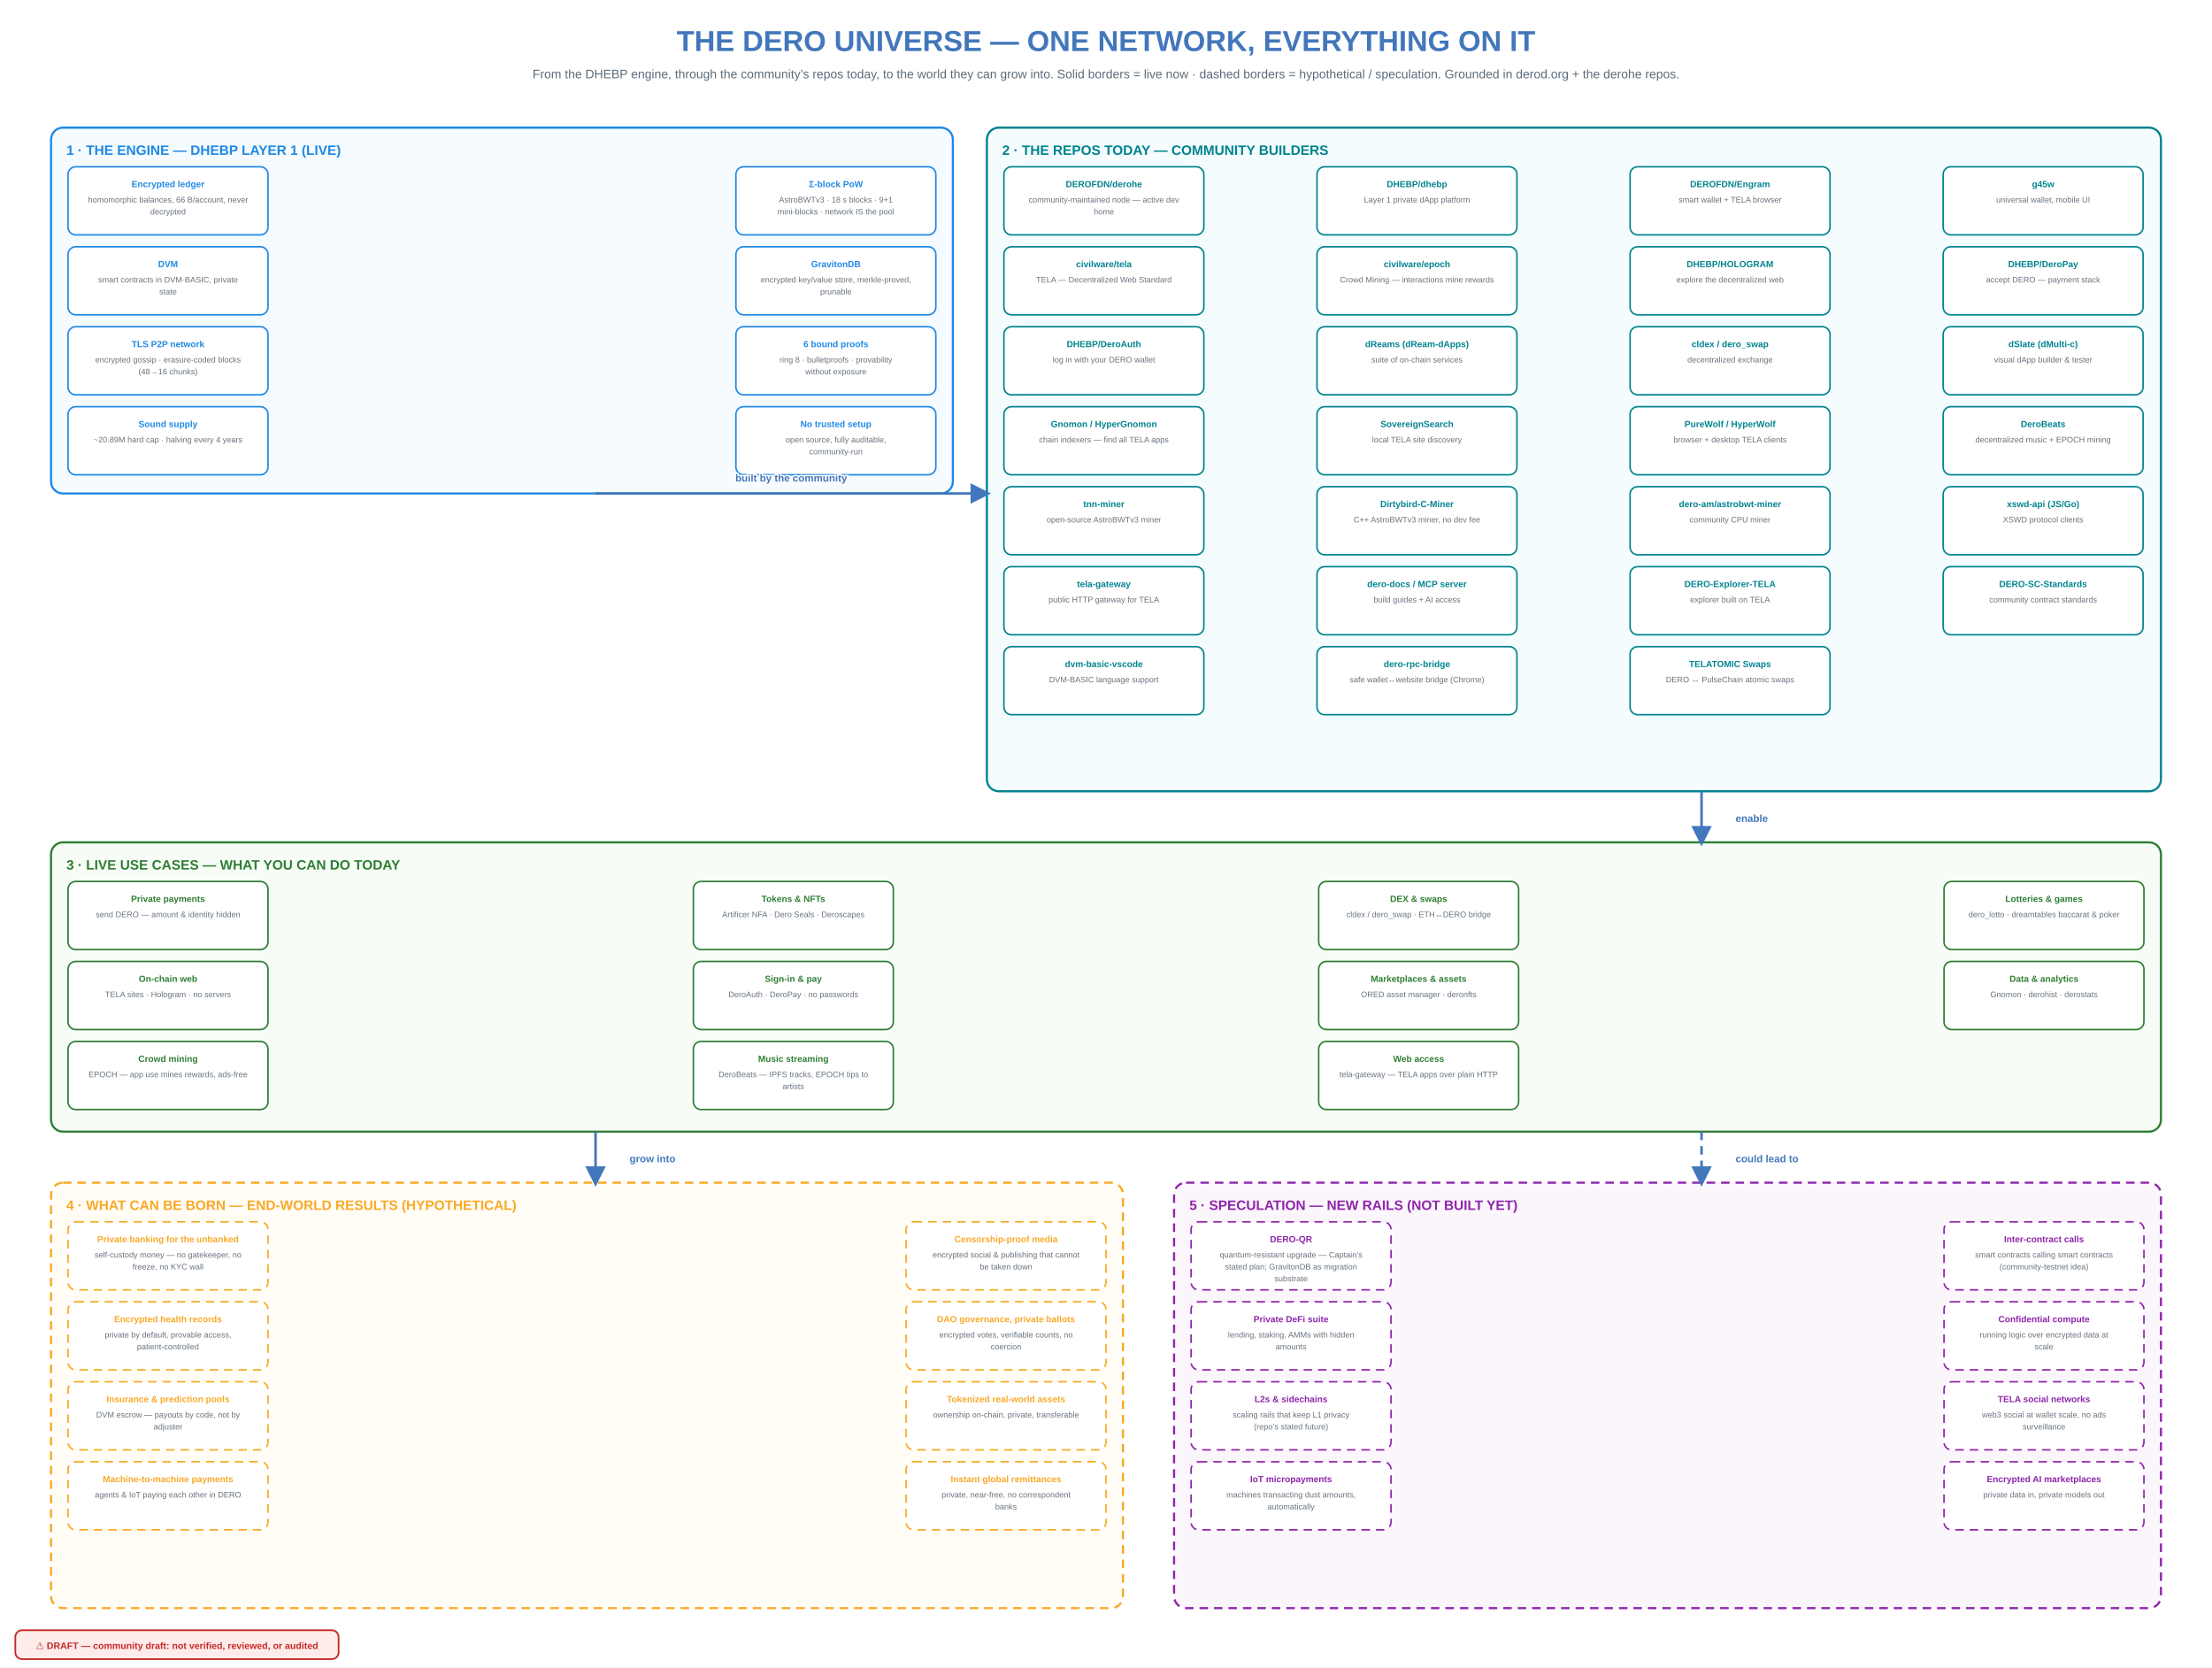
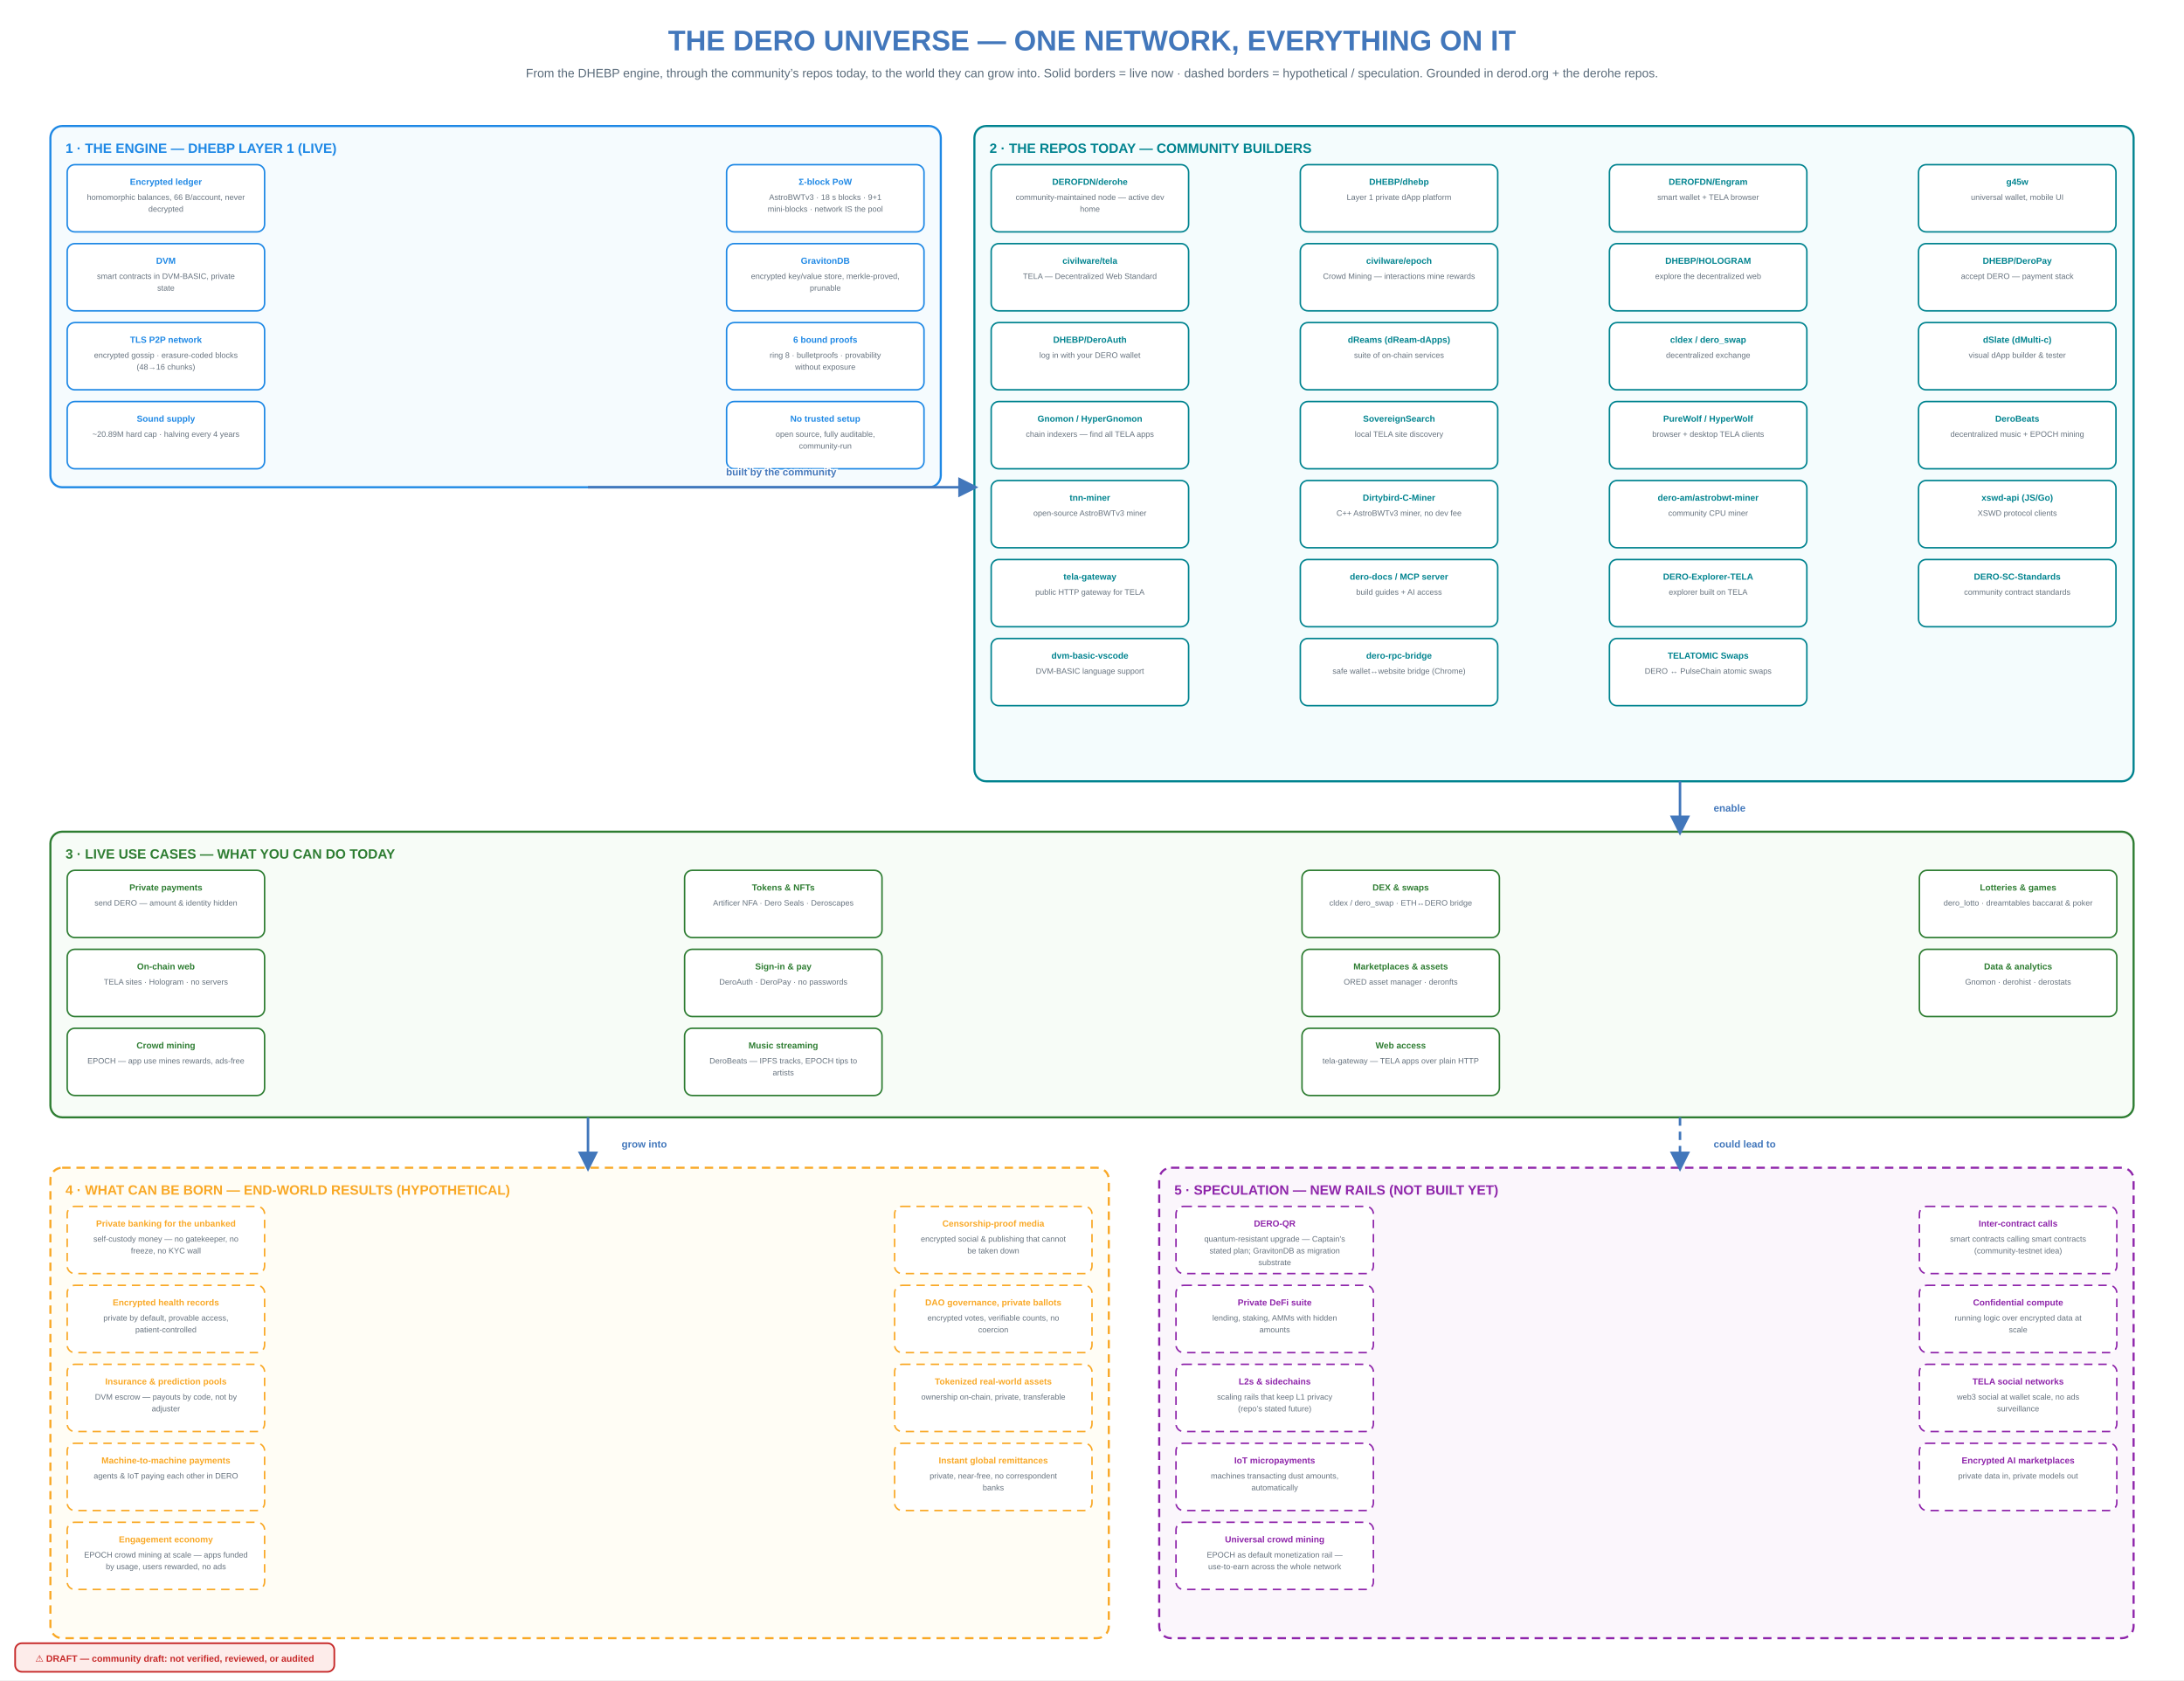
- <svg xmlns="http://www.w3.org/2000/svg" width="2600" height="1960" viewBox="0 0 2600 1960" font-family="Segoe UI, Arial, sans-serif">
+ <svg xmlns="http://www.w3.org/2000/svg" width="2600" height="2000" viewBox="0 0 2600 2000" font-family="Segoe UI, Arial, sans-serif">
  <defs>
    <marker id="uar" viewBox="0 0 10 10" refX="8" refY="5" markerWidth="8" markerHeight="8" orient="auto-start-reverse">
      <path d="M0,0 L10,5 L0,10 z" fill="#4277BB" />
    </marker>
  </defs>
-   <rect x="0" y="0" width="2600" height="1960" fill="#FFFFFF" />
+   <rect x="0" y="0" width="2600" height="2000" fill="#FFFFFF" />
  <text x="1300.0" y="60" text-anchor="middle" font-size="34" font-weight="700" fill="#4277BB">THE DERO UNIVERSE — ONE NETWORK, EVERYTHING ON IT</text>
  <text x="1300.0" y="92" text-anchor="middle" font-size="14.5" fill="#5A6B7A">From the DHEBP engine, through the community’s repos today, to the world they can grow into.  Solid borders = live now · dashed borders = hypothetical / speculation.  Grounded in derod.org + the derohe repos.</text>
  <rect x="60" y="150" width="1060" height="430" rx="14" fill="#E3F2FD" fill-opacity="0.35" stroke="#1E88E5" stroke-width="2.5" />
  <text x="78" y="182" font-size="16" font-weight="700" fill="#1E88E5">1 · THE ENGINE — DHEBP LAYER 1 (LIVE)</text>
  <rect x="80" y="196" width="235" height="80" rx="9" fill="#FFFFFF" stroke="#1E88E5" stroke-width="1.8" />
  <text x="197.5" y="220" text-anchor="middle" font-size="10.5" font-weight="700" fill="#1E88E5">Encrypted ledger</text>
  <text x="197.5" y="238" text-anchor="middle" font-size="9.5" fill="#66727E">homomorphic balances, 66 B/account, never</text>
  <text x="197.5" y="252" text-anchor="middle" font-size="9.5" fill="#66727E">decrypted</text>
  <rect x="865" y="196" width="235" height="80" rx="9" fill="#FFFFFF" stroke="#1E88E5" stroke-width="1.8" />
  <text x="982.5" y="220" text-anchor="middle" font-size="10.5" font-weight="700" fill="#1E88E5">Σ-block PoW</text>
  <text x="982.5" y="238" text-anchor="middle" font-size="9.5" fill="#66727E">AstroBWTv3 · 18 s blocks · 9+1</text>
  <text x="982.5" y="252" text-anchor="middle" font-size="9.5" fill="#66727E">mini-blocks · network IS the pool</text>
  <rect x="80" y="290" width="235" height="80" rx="9" fill="#FFFFFF" stroke="#1E88E5" stroke-width="1.8" />
  <text x="197.5" y="314" text-anchor="middle" font-size="10.5" font-weight="700" fill="#1E88E5">DVM</text>
  <text x="197.5" y="332" text-anchor="middle" font-size="9.5" fill="#66727E">smart contracts in DVM-BASIC, private</text>
  <text x="197.5" y="346" text-anchor="middle" font-size="9.5" fill="#66727E">state</text>
  <rect x="865" y="290" width="235" height="80" rx="9" fill="#FFFFFF" stroke="#1E88E5" stroke-width="1.8" />
  <text x="982.5" y="314" text-anchor="middle" font-size="10.5" font-weight="700" fill="#1E88E5">GravitonDB</text>
  <text x="982.5" y="332" text-anchor="middle" font-size="9.5" fill="#66727E">encrypted key/value store, merkle-proved,</text>
  <text x="982.5" y="346" text-anchor="middle" font-size="9.5" fill="#66727E">prunable</text>
  <rect x="80" y="384" width="235" height="80" rx="9" fill="#FFFFFF" stroke="#1E88E5" stroke-width="1.8" />
  <text x="197.5" y="408" text-anchor="middle" font-size="10.5" font-weight="700" fill="#1E88E5">TLS P2P network</text>
  <text x="197.5" y="426" text-anchor="middle" font-size="9.5" fill="#66727E">encrypted gossip · erasure-coded blocks</text>
  <text x="197.5" y="440" text-anchor="middle" font-size="9.5" fill="#66727E">(48→16 chunks)</text>
  <rect x="865" y="384" width="235" height="80" rx="9" fill="#FFFFFF" stroke="#1E88E5" stroke-width="1.8" />
  <text x="982.5" y="408" text-anchor="middle" font-size="10.5" font-weight="700" fill="#1E88E5">6 bound proofs</text>
  <text x="982.5" y="426" text-anchor="middle" font-size="9.5" fill="#66727E">ring 8 · bulletproofs · provability</text>
  <text x="982.5" y="440" text-anchor="middle" font-size="9.5" fill="#66727E">without exposure</text>
  <rect x="80" y="478" width="235" height="80" rx="9" fill="#FFFFFF" stroke="#1E88E5" stroke-width="1.8" />
  <text x="197.5" y="502" text-anchor="middle" font-size="10.5" font-weight="700" fill="#1E88E5">Sound supply</text>
  <text x="197.5" y="520" text-anchor="middle" font-size="9.5" fill="#66727E">~20.89M hard cap · halving every 4 years</text>
  <rect x="865" y="478" width="235" height="80" rx="9" fill="#FFFFFF" stroke="#1E88E5" stroke-width="1.8" />
  <text x="982.5" y="502" text-anchor="middle" font-size="10.5" font-weight="700" fill="#1E88E5">No trusted setup</text>
  <text x="982.5" y="520" text-anchor="middle" font-size="9.5" fill="#66727E">open source, fully auditable,</text>
  <text x="982.5" y="534" text-anchor="middle" font-size="9.5" fill="#66727E">community-run</text>
  <rect x="1160" y="150" width="1380" height="780" rx="14" fill="#E0F7FA" fill-opacity="0.35" stroke="#00838F" stroke-width="2.5" />
  <text x="1178" y="182" font-size="16" font-weight="700" fill="#00838F">2 · THE REPOS TODAY — COMMUNITY BUILDERS</text>
  <rect x="1180" y="196" width="235" height="80" rx="9" fill="#FFFFFF" stroke="#00838F" stroke-width="1.8" />
  <text x="1297.5" y="220" text-anchor="middle" font-size="10.5" font-weight="700" fill="#00838F">DEROFDN/derohe</text>
  <text x="1297.5" y="238" text-anchor="middle" font-size="9.5" fill="#66727E">community-maintained node — active dev</text>
  <text x="1297.5" y="252" text-anchor="middle" font-size="9.5" fill="#66727E">home</text>
  <rect x="1548" y="196" width="235" height="80" rx="9" fill="#FFFFFF" stroke="#00838F" stroke-width="1.8" />
  <text x="1665.5" y="220" text-anchor="middle" font-size="10.5" font-weight="700" fill="#00838F">DHEBP/dhebp</text>
  <text x="1665.5" y="238" text-anchor="middle" font-size="9.5" fill="#66727E">Layer 1 private dApp platform</text>
  <rect x="1916" y="196" width="235" height="80" rx="9" fill="#FFFFFF" stroke="#00838F" stroke-width="1.8" />
  <text x="2033.5" y="220" text-anchor="middle" font-size="10.5" font-weight="700" fill="#00838F">DEROFDN/Engram</text>
  <text x="2033.5" y="238" text-anchor="middle" font-size="9.5" fill="#66727E">smart wallet + TELA browser</text>
  <rect x="2284" y="196" width="235" height="80" rx="9" fill="#FFFFFF" stroke="#00838F" stroke-width="1.8" />
  <text x="2401.5" y="220" text-anchor="middle" font-size="10.5" font-weight="700" fill="#00838F">g45w</text>
  <text x="2401.5" y="238" text-anchor="middle" font-size="9.5" fill="#66727E">universal wallet, mobile UI</text>
  <rect x="1180" y="290" width="235" height="80" rx="9" fill="#FFFFFF" stroke="#00838F" stroke-width="1.8" />
  <text x="1297.5" y="314" text-anchor="middle" font-size="10.5" font-weight="700" fill="#00838F">civilware/tela</text>
  <text x="1297.5" y="332" text-anchor="middle" font-size="9.5" fill="#66727E">TELA — Decentralized Web Standard</text>
  <rect x="1548" y="290" width="235" height="80" rx="9" fill="#FFFFFF" stroke="#00838F" stroke-width="1.8" />
  <text x="1665.5" y="314" text-anchor="middle" font-size="10.5" font-weight="700" fill="#00838F">civilware/epoch</text>
  <text x="1665.5" y="332" text-anchor="middle" font-size="9.5" fill="#66727E">Crowd Mining — interactions mine rewards</text>
  <rect x="1916" y="290" width="235" height="80" rx="9" fill="#FFFFFF" stroke="#00838F" stroke-width="1.8" />
  <text x="2033.5" y="314" text-anchor="middle" font-size="10.5" font-weight="700" fill="#00838F">DHEBP/HOLOGRAM</text>
  <text x="2033.5" y="332" text-anchor="middle" font-size="9.5" fill="#66727E">explore the decentralized web</text>
  <rect x="2284" y="290" width="235" height="80" rx="9" fill="#FFFFFF" stroke="#00838F" stroke-width="1.8" />
  <text x="2401.5" y="314" text-anchor="middle" font-size="10.5" font-weight="700" fill="#00838F">DHEBP/DeroPay</text>
  <text x="2401.5" y="332" text-anchor="middle" font-size="9.5" fill="#66727E">accept DERO — payment stack</text>
  <rect x="1180" y="384" width="235" height="80" rx="9" fill="#FFFFFF" stroke="#00838F" stroke-width="1.8" />
  <text x="1297.5" y="408" text-anchor="middle" font-size="10.5" font-weight="700" fill="#00838F">DHEBP/DeroAuth</text>
  <text x="1297.5" y="426" text-anchor="middle" font-size="9.5" fill="#66727E">log in with your DERO wallet</text>
  <rect x="1548" y="384" width="235" height="80" rx="9" fill="#FFFFFF" stroke="#00838F" stroke-width="1.8" />
  <text x="1665.5" y="408" text-anchor="middle" font-size="10.5" font-weight="700" fill="#00838F">dReams (dReam-dApps)</text>
  <text x="1665.5" y="426" text-anchor="middle" font-size="9.5" fill="#66727E">suite of on-chain services</text>
  <rect x="1916" y="384" width="235" height="80" rx="9" fill="#FFFFFF" stroke="#00838F" stroke-width="1.8" />
  <text x="2033.5" y="408" text-anchor="middle" font-size="10.5" font-weight="700" fill="#00838F">cldex / dero_swap</text>
  <text x="2033.5" y="426" text-anchor="middle" font-size="9.5" fill="#66727E">decentralized exchange</text>
  <rect x="2284" y="384" width="235" height="80" rx="9" fill="#FFFFFF" stroke="#00838F" stroke-width="1.8" />
  <text x="2401.5" y="408" text-anchor="middle" font-size="10.5" font-weight="700" fill="#00838F">dSlate (dMulti-c)</text>
  <text x="2401.5" y="426" text-anchor="middle" font-size="9.5" fill="#66727E">visual dApp builder &amp; tester</text>
  <rect x="1180" y="478" width="235" height="80" rx="9" fill="#FFFFFF" stroke="#00838F" stroke-width="1.8" />
  <text x="1297.5" y="502" text-anchor="middle" font-size="10.5" font-weight="700" fill="#00838F">Gnomon / HyperGnomon</text>
  <text x="1297.5" y="520" text-anchor="middle" font-size="9.5" fill="#66727E">chain indexers — find all TELA apps</text>
  <rect x="1548" y="478" width="235" height="80" rx="9" fill="#FFFFFF" stroke="#00838F" stroke-width="1.8" />
  <text x="1665.5" y="502" text-anchor="middle" font-size="10.5" font-weight="700" fill="#00838F">SovereignSearch</text>
  <text x="1665.5" y="520" text-anchor="middle" font-size="9.5" fill="#66727E">local TELA site discovery</text>
  <rect x="1916" y="478" width="235" height="80" rx="9" fill="#FFFFFF" stroke="#00838F" stroke-width="1.8" />
  <text x="2033.5" y="502" text-anchor="middle" font-size="10.5" font-weight="700" fill="#00838F">PureWolf / HyperWolf</text>
  <text x="2033.5" y="520" text-anchor="middle" font-size="9.5" fill="#66727E">browser + desktop TELA clients</text>
  <rect x="2284" y="478" width="235" height="80" rx="9" fill="#FFFFFF" stroke="#00838F" stroke-width="1.8" />
  <text x="2401.5" y="502" text-anchor="middle" font-size="10.5" font-weight="700" fill="#00838F">DeroBeats</text>
  <text x="2401.5" y="520" text-anchor="middle" font-size="9.5" fill="#66727E">decentralized music + EPOCH mining</text>
  <rect x="1180" y="572" width="235" height="80" rx="9" fill="#FFFFFF" stroke="#00838F" stroke-width="1.8" />
  <text x="1297.5" y="596" text-anchor="middle" font-size="10.5" font-weight="700" fill="#00838F">tnn-miner</text>
  <text x="1297.5" y="614" text-anchor="middle" font-size="9.5" fill="#66727E">open-source AstroBWTv3 miner</text>
  <rect x="1548" y="572" width="235" height="80" rx="9" fill="#FFFFFF" stroke="#00838F" stroke-width="1.8" />
  <text x="1665.5" y="596" text-anchor="middle" font-size="10.5" font-weight="700" fill="#00838F">Dirtybird-C-Miner</text>
  <text x="1665.5" y="614" text-anchor="middle" font-size="9.5" fill="#66727E">C++ AstroBWTv3 miner, no dev fee</text>
  <rect x="1916" y="572" width="235" height="80" rx="9" fill="#FFFFFF" stroke="#00838F" stroke-width="1.8" />
  <text x="2033.5" y="596" text-anchor="middle" font-size="10.5" font-weight="700" fill="#00838F">dero-am/astrobwt-miner</text>
  <text x="2033.5" y="614" text-anchor="middle" font-size="9.5" fill="#66727E">community CPU miner</text>
  <rect x="2284" y="572" width="235" height="80" rx="9" fill="#FFFFFF" stroke="#00838F" stroke-width="1.8" />
  <text x="2401.5" y="596" text-anchor="middle" font-size="10.5" font-weight="700" fill="#00838F">xswd-api (JS/Go)</text>
  <text x="2401.5" y="614" text-anchor="middle" font-size="9.5" fill="#66727E">XSWD protocol clients</text>
  <rect x="1180" y="666" width="235" height="80" rx="9" fill="#FFFFFF" stroke="#00838F" stroke-width="1.8" />
  <text x="1297.5" y="690" text-anchor="middle" font-size="10.5" font-weight="700" fill="#00838F">tela-gateway</text>
  <text x="1297.5" y="708" text-anchor="middle" font-size="9.5" fill="#66727E">public HTTP gateway for TELA</text>
  <rect x="1548" y="666" width="235" height="80" rx="9" fill="#FFFFFF" stroke="#00838F" stroke-width="1.8" />
  <text x="1665.5" y="690" text-anchor="middle" font-size="10.5" font-weight="700" fill="#00838F">dero-docs / MCP server</text>
  <text x="1665.5" y="708" text-anchor="middle" font-size="9.5" fill="#66727E">build guides + AI access</text>
  <rect x="1916" y="666" width="235" height="80" rx="9" fill="#FFFFFF" stroke="#00838F" stroke-width="1.8" />
  <text x="2033.5" y="690" text-anchor="middle" font-size="10.5" font-weight="700" fill="#00838F">DERO-Explorer-TELA</text>
  <text x="2033.5" y="708" text-anchor="middle" font-size="9.5" fill="#66727E">explorer built on TELA</text>
  <rect x="2284" y="666" width="235" height="80" rx="9" fill="#FFFFFF" stroke="#00838F" stroke-width="1.8" />
  <text x="2401.5" y="690" text-anchor="middle" font-size="10.5" font-weight="700" fill="#00838F">DERO-SC-Standards</text>
  <text x="2401.5" y="708" text-anchor="middle" font-size="9.5" fill="#66727E">community contract standards</text>
  <rect x="1180" y="760" width="235" height="80" rx="9" fill="#FFFFFF" stroke="#00838F" stroke-width="1.8" />
  <text x="1297.5" y="784" text-anchor="middle" font-size="10.5" font-weight="700" fill="#00838F">dvm-basic-vscode</text>
  <text x="1297.5" y="802" text-anchor="middle" font-size="9.5" fill="#66727E">DVM-BASIC language support</text>
  <rect x="1548" y="760" width="235" height="80" rx="9" fill="#FFFFFF" stroke="#00838F" stroke-width="1.8" />
  <text x="1665.5" y="784" text-anchor="middle" font-size="10.5" font-weight="700" fill="#00838F">dero-rpc-bridge</text>
  <text x="1665.5" y="802" text-anchor="middle" font-size="9.5" fill="#66727E">safe wallet↔website bridge (Chrome)</text>
  <rect x="1916" y="760" width="235" height="80" rx="9" fill="#FFFFFF" stroke="#00838F" stroke-width="1.8" />
  <text x="2033.5" y="784" text-anchor="middle" font-size="10.5" font-weight="700" fill="#00838F">TELATOMIC Swaps</text>
  <text x="2033.5" y="802" text-anchor="middle" font-size="9.5" fill="#66727E">DERO ↔ PulseChain atomic swaps</text>
  <rect x="60" y="990" width="2480" height="340" rx="14" fill="#E8F5E9" fill-opacity="0.35" stroke="#2E7D32" stroke-width="2.5" />
  <text x="78" y="1022" font-size="16" font-weight="700" fill="#2E7D32">3 · LIVE USE CASES — WHAT YOU CAN DO TODAY</text>
  <rect x="80" y="1036" width="235" height="80" rx="9" fill="#FFFFFF" stroke="#2E7D32" stroke-width="1.8" />
  <text x="197.5" y="1060" text-anchor="middle" font-size="10.5" font-weight="700" fill="#2E7D32">Private payments</text>
  <text x="197.5" y="1078" text-anchor="middle" font-size="9.5" fill="#66727E">send DERO — amount &amp; identity hidden</text>
  <rect x="815" y="1036" width="235" height="80" rx="9" fill="#FFFFFF" stroke="#2E7D32" stroke-width="1.8" />
  <text x="932.5" y="1060" text-anchor="middle" font-size="10.5" font-weight="700" fill="#2E7D32">Tokens &amp; NFTs</text>
  <text x="932.5" y="1078" text-anchor="middle" font-size="9.5" fill="#66727E">Artificer NFA · Dero Seals · Deroscapes</text>
  <rect x="1550" y="1036" width="235" height="80" rx="9" fill="#FFFFFF" stroke="#2E7D32" stroke-width="1.8" />
  <text x="1667.5" y="1060" text-anchor="middle" font-size="10.5" font-weight="700" fill="#2E7D32">DEX &amp; swaps</text>
  <text x="1667.5" y="1078" text-anchor="middle" font-size="9.5" fill="#66727E">cldex / dero_swap · ETH↔DERO bridge</text>
  <rect x="2285" y="1036" width="235" height="80" rx="9" fill="#FFFFFF" stroke="#2E7D32" stroke-width="1.8" />
  <text x="2402.5" y="1060" text-anchor="middle" font-size="10.5" font-weight="700" fill="#2E7D32">Lotteries &amp; games</text>
  <text x="2402.5" y="1078" text-anchor="middle" font-size="9.5" fill="#66727E">dero_lotto · dreamtables baccarat &amp; poker</text>
  <rect x="80" y="1130" width="235" height="80" rx="9" fill="#FFFFFF" stroke="#2E7D32" stroke-width="1.8" />
  <text x="197.5" y="1154" text-anchor="middle" font-size="10.5" font-weight="700" fill="#2E7D32">On-chain web</text>
  <text x="197.5" y="1172" text-anchor="middle" font-size="9.5" fill="#66727E">TELA sites · Hologram · no servers</text>
  <rect x="815" y="1130" width="235" height="80" rx="9" fill="#FFFFFF" stroke="#2E7D32" stroke-width="1.8" />
  <text x="932.5" y="1154" text-anchor="middle" font-size="10.5" font-weight="700" fill="#2E7D32">Sign-in &amp; pay</text>
  <text x="932.5" y="1172" text-anchor="middle" font-size="9.5" fill="#66727E">DeroAuth · DeroPay · no passwords</text>
  <rect x="1550" y="1130" width="235" height="80" rx="9" fill="#FFFFFF" stroke="#2E7D32" stroke-width="1.8" />
  <text x="1667.5" y="1154" text-anchor="middle" font-size="10.5" font-weight="700" fill="#2E7D32">Marketplaces &amp; assets</text>
  <text x="1667.5" y="1172" text-anchor="middle" font-size="9.5" fill="#66727E">ORED asset manager · deronfts</text>
  <rect x="2285" y="1130" width="235" height="80" rx="9" fill="#FFFFFF" stroke="#2E7D32" stroke-width="1.8" />
  <text x="2402.5" y="1154" text-anchor="middle" font-size="10.5" font-weight="700" fill="#2E7D32">Data &amp; analytics</text>
  <text x="2402.5" y="1172" text-anchor="middle" font-size="9.5" fill="#66727E">Gnomon · derohist · derostats</text>
  <rect x="80" y="1224" width="235" height="80" rx="9" fill="#FFFFFF" stroke="#2E7D32" stroke-width="1.8" />
  <text x="197.5" y="1248" text-anchor="middle" font-size="10.5" font-weight="700" fill="#2E7D32">Crowd mining</text>
  <text x="197.5" y="1266" text-anchor="middle" font-size="9.5" fill="#66727E">EPOCH — app use mines rewards, ads-free</text>
  <rect x="815" y="1224" width="235" height="80" rx="9" fill="#FFFFFF" stroke="#2E7D32" stroke-width="1.8" />
  <text x="932.5" y="1248" text-anchor="middle" font-size="10.5" font-weight="700" fill="#2E7D32">Music streaming</text>
  <text x="932.5" y="1266" text-anchor="middle" font-size="9.5" fill="#66727E">DeroBeats — IPFS tracks, EPOCH tips to</text>
  <text x="932.5" y="1280" text-anchor="middle" font-size="9.5" fill="#66727E">artists</text>
  <rect x="1550" y="1224" width="235" height="80" rx="9" fill="#FFFFFF" stroke="#2E7D32" stroke-width="1.8" />
  <text x="1667.5" y="1248" text-anchor="middle" font-size="10.5" font-weight="700" fill="#2E7D32">Web access</text>
  <text x="1667.5" y="1266" text-anchor="middle" font-size="9.5" fill="#66727E">tela-gateway — TELA apps over plain HTTP</text>
-   <rect x="60" y="1390" width="1260" height="500" rx="14" fill="#FFF8E1" fill-opacity="0.35" stroke="#F9A825" stroke-width="2.5" stroke-dasharray="10 7" />
+   <rect x="60" y="1390" width="1260" height="560" rx="14" fill="#FFF8E1" fill-opacity="0.35" stroke="#F9A825" stroke-width="2.5" stroke-dasharray="10 7" />
  <text x="78" y="1422" font-size="16" font-weight="700" fill="#F9A825">4 · WHAT CAN BE BORN — END-WORLD RESULTS (HYPOTHETICAL)</text>
  <rect x="80" y="1436" width="235" height="80" rx="9" fill="#FFFFFF" stroke="#F9A825" stroke-width="1.8" stroke-dasharray="10 7" />
  <text x="197.5" y="1460" text-anchor="middle" font-size="10.5" font-weight="700" fill="#F9A825">Private banking for the unbanked</text>
  <text x="197.5" y="1478" text-anchor="middle" font-size="9.5" fill="#66727E">self-custody money — no gatekeeper, no</text>
  <text x="197.5" y="1492" text-anchor="middle" font-size="9.5" fill="#66727E">freeze, no KYC wall</text>
  <rect x="1065" y="1436" width="235" height="80" rx="9" fill="#FFFFFF" stroke="#F9A825" stroke-width="1.8" stroke-dasharray="10 7" />
  <text x="1182.5" y="1460" text-anchor="middle" font-size="10.5" font-weight="700" fill="#F9A825">Censorship-proof media</text>
  <text x="1182.5" y="1478" text-anchor="middle" font-size="9.5" fill="#66727E">encrypted social &amp; publishing that cannot</text>
  <text x="1182.5" y="1492" text-anchor="middle" font-size="9.5" fill="#66727E">be taken down</text>
  <rect x="80" y="1530" width="235" height="80" rx="9" fill="#FFFFFF" stroke="#F9A825" stroke-width="1.8" stroke-dasharray="10 7" />
  <text x="197.5" y="1554" text-anchor="middle" font-size="10.5" font-weight="700" fill="#F9A825">Encrypted health records</text>
  <text x="197.5" y="1572" text-anchor="middle" font-size="9.5" fill="#66727E">private by default, provable access,</text>
  <text x="197.5" y="1586" text-anchor="middle" font-size="9.5" fill="#66727E">patient-controlled</text>
  <rect x="1065" y="1530" width="235" height="80" rx="9" fill="#FFFFFF" stroke="#F9A825" stroke-width="1.8" stroke-dasharray="10 7" />
  <text x="1182.5" y="1554" text-anchor="middle" font-size="10.5" font-weight="700" fill="#F9A825">DAO governance, private ballots</text>
  <text x="1182.5" y="1572" text-anchor="middle" font-size="9.5" fill="#66727E">encrypted votes, verifiable counts, no</text>
  <text x="1182.5" y="1586" text-anchor="middle" font-size="9.5" fill="#66727E">coercion</text>
  <rect x="80" y="1624" width="235" height="80" rx="9" fill="#FFFFFF" stroke="#F9A825" stroke-width="1.8" stroke-dasharray="10 7" />
  <text x="197.5" y="1648" text-anchor="middle" font-size="10.5" font-weight="700" fill="#F9A825">Insurance &amp; prediction pools</text>
  <text x="197.5" y="1666" text-anchor="middle" font-size="9.5" fill="#66727E">DVM escrow — payouts by code, not by</text>
  <text x="197.5" y="1680" text-anchor="middle" font-size="9.5" fill="#66727E">adjuster</text>
  <rect x="1065" y="1624" width="235" height="80" rx="9" fill="#FFFFFF" stroke="#F9A825" stroke-width="1.8" stroke-dasharray="10 7" />
  <text x="1182.5" y="1648" text-anchor="middle" font-size="10.5" font-weight="700" fill="#F9A825">Tokenized real-world assets</text>
  <text x="1182.5" y="1666" text-anchor="middle" font-size="9.5" fill="#66727E">ownership on-chain, private, transferable</text>
  <rect x="80" y="1718" width="235" height="80" rx="9" fill="#FFFFFF" stroke="#F9A825" stroke-width="1.8" stroke-dasharray="10 7" />
  <text x="197.5" y="1742" text-anchor="middle" font-size="10.5" font-weight="700" fill="#F9A825">Machine-to-machine payments</text>
  <text x="197.5" y="1760" text-anchor="middle" font-size="9.5" fill="#66727E">agents &amp; IoT paying each other in DERO</text>
  <rect x="1065" y="1718" width="235" height="80" rx="9" fill="#FFFFFF" stroke="#F9A825" stroke-width="1.8" stroke-dasharray="10 7" />
  <text x="1182.5" y="1742" text-anchor="middle" font-size="10.5" font-weight="700" fill="#F9A825">Instant global remittances</text>
  <text x="1182.5" y="1760" text-anchor="middle" font-size="9.5" fill="#66727E">private, near-free, no correspondent</text>
  <text x="1182.5" y="1774" text-anchor="middle" font-size="9.5" fill="#66727E">banks</text>
-   <rect x="1380" y="1390" width="1160" height="500" rx="14" fill="#F3E5F5" fill-opacity="0.35" stroke="#8E24AA" stroke-width="2.5" stroke-dasharray="10 7" />
+   <rect x="80" y="1812" width="235" height="80" rx="9" fill="#FFFFFF" stroke="#F9A825" stroke-width="1.8" stroke-dasharray="10 7" />
+   <text x="197.5" y="1836" text-anchor="middle" font-size="10.5" font-weight="700" fill="#F9A825">Engagement economy</text>
+   <text x="197.5" y="1854" text-anchor="middle" font-size="9.5" fill="#66727E">EPOCH crowd mining at scale — apps funded</text>
+   <text x="197.5" y="1868" text-anchor="middle" font-size="9.5" fill="#66727E">by usage, users rewarded, no ads</text>
+   <rect x="1380" y="1390" width="1160" height="560" rx="14" fill="#F3E5F5" fill-opacity="0.35" stroke="#8E24AA" stroke-width="2.5" stroke-dasharray="10 7" />
  <text x="1398" y="1422" font-size="16" font-weight="700" fill="#8E24AA">5 · SPECULATION — NEW RAILS (NOT BUILT YET)</text>
  <rect x="1400" y="1436" width="235" height="80" rx="9" fill="#FFFFFF" stroke="#8E24AA" stroke-width="1.8" stroke-dasharray="10 7" />
  <text x="1517.5" y="1460" text-anchor="middle" font-size="10.5" font-weight="700" fill="#8E24AA">DERO-QR</text>
  <text x="1517.5" y="1478" text-anchor="middle" font-size="9.5" fill="#66727E">quantum-resistant upgrade — Captain’s</text>
  <text x="1517.5" y="1492" text-anchor="middle" font-size="9.5" fill="#66727E">stated plan; GravitonDB as migration</text>
  <text x="1517.5" y="1506" text-anchor="middle" font-size="9.5" fill="#66727E">substrate</text>
  <rect x="2285" y="1436" width="235" height="80" rx="9" fill="#FFFFFF" stroke="#8E24AA" stroke-width="1.8" stroke-dasharray="10 7" />
  <text x="2402.5" y="1460" text-anchor="middle" font-size="10.5" font-weight="700" fill="#8E24AA">Inter-contract calls</text>
  <text x="2402.5" y="1478" text-anchor="middle" font-size="9.5" fill="#66727E">smart contracts calling smart contracts</text>
  <text x="2402.5" y="1492" text-anchor="middle" font-size="9.5" fill="#66727E">(community-testnet idea)</text>
  <rect x="1400" y="1530" width="235" height="80" rx="9" fill="#FFFFFF" stroke="#8E24AA" stroke-width="1.8" stroke-dasharray="10 7" />
  <text x="1517.5" y="1554" text-anchor="middle" font-size="10.5" font-weight="700" fill="#8E24AA">Private DeFi suite</text>
  <text x="1517.5" y="1572" text-anchor="middle" font-size="9.5" fill="#66727E">lending, staking, AMMs with hidden</text>
  <text x="1517.5" y="1586" text-anchor="middle" font-size="9.5" fill="#66727E">amounts</text>
  <rect x="2285" y="1530" width="235" height="80" rx="9" fill="#FFFFFF" stroke="#8E24AA" stroke-width="1.8" stroke-dasharray="10 7" />
  <text x="2402.5" y="1554" text-anchor="middle" font-size="10.5" font-weight="700" fill="#8E24AA">Confidential compute</text>
  <text x="2402.5" y="1572" text-anchor="middle" font-size="9.5" fill="#66727E">running logic over encrypted data at</text>
  <text x="2402.5" y="1586" text-anchor="middle" font-size="9.5" fill="#66727E">scale</text>
  <rect x="1400" y="1624" width="235" height="80" rx="9" fill="#FFFFFF" stroke="#8E24AA" stroke-width="1.8" stroke-dasharray="10 7" />
  <text x="1517.5" y="1648" text-anchor="middle" font-size="10.5" font-weight="700" fill="#8E24AA">L2s &amp; sidechains</text>
  <text x="1517.5" y="1666" text-anchor="middle" font-size="9.5" fill="#66727E">scaling rails that keep L1 privacy</text>
  <text x="1517.5" y="1680" text-anchor="middle" font-size="9.5" fill="#66727E">(repo’s stated future)</text>
  <rect x="2285" y="1624" width="235" height="80" rx="9" fill="#FFFFFF" stroke="#8E24AA" stroke-width="1.8" stroke-dasharray="10 7" />
  <text x="2402.5" y="1648" text-anchor="middle" font-size="10.5" font-weight="700" fill="#8E24AA">TELA social networks</text>
  <text x="2402.5" y="1666" text-anchor="middle" font-size="9.5" fill="#66727E">web3 social at wallet scale, no ads</text>
  <text x="2402.5" y="1680" text-anchor="middle" font-size="9.5" fill="#66727E">surveillance</text>
  <rect x="1400" y="1718" width="235" height="80" rx="9" fill="#FFFFFF" stroke="#8E24AA" stroke-width="1.8" stroke-dasharray="10 7" />
  <text x="1517.5" y="1742" text-anchor="middle" font-size="10.5" font-weight="700" fill="#8E24AA">IoT micropayments</text>
  <text x="1517.5" y="1760" text-anchor="middle" font-size="9.5" fill="#66727E">machines transacting dust amounts,</text>
  <text x="1517.5" y="1774" text-anchor="middle" font-size="9.5" fill="#66727E">automatically</text>
  <rect x="2285" y="1718" width="235" height="80" rx="9" fill="#FFFFFF" stroke="#8E24AA" stroke-width="1.8" stroke-dasharray="10 7" />
  <text x="2402.5" y="1742" text-anchor="middle" font-size="10.5" font-weight="700" fill="#8E24AA">Encrypted AI marketplaces</text>
  <text x="2402.5" y="1760" text-anchor="middle" font-size="9.5" fill="#66727E">private data in, private models out</text>
+   <rect x="1400" y="1812" width="235" height="80" rx="9" fill="#FFFFFF" stroke="#8E24AA" stroke-width="1.8" stroke-dasharray="10 7" />
+   <text x="1517.5" y="1836" text-anchor="middle" font-size="10.5" font-weight="700" fill="#8E24AA">Universal crowd mining</text>
+   <text x="1517.5" y="1854" text-anchor="middle" font-size="9.5" fill="#66727E">EPOCH as default monetization rail —</text>
+   <text x="1517.5" y="1868" text-anchor="middle" font-size="9.5" fill="#66727E">use-to-earn across the whole network</text>
  <line x1="700" y1="580" x2="1160" y2="580" stroke="#4277BB" stroke-width="3" marker-end="url(#uar)" />
  <text x="930" y="566" text-anchor="middle" font-size="12" font-weight="600" fill="#4277BB" stroke="#FFF" stroke-width="3" paint-order="stroke">built by the community</text>
  <line x1="2000" y1="930" x2="2000" y2="990" stroke="#4277BB" stroke-width="3" marker-end="url(#uar)" />
  <text x="2040" y="966" font-size="12" font-weight="600" fill="#4277BB" stroke="#FFF" stroke-width="3" paint-order="stroke">enable</text>
  <line x1="700" y1="1330" x2="700" y2="1390" stroke="#4277BB" stroke-width="3" marker-end="url(#uar)" />
  <text x="740" y="1366" font-size="12" font-weight="600" fill="#4277BB" stroke="#FFF" stroke-width="3" paint-order="stroke">grow into</text>
  <line x1="2000" y1="1330" x2="2000" y2="1390" stroke="#4277BB" stroke-width="3" stroke-dasharray="10 7" marker-end="url(#uar)" />
  <text x="2040" y="1366" font-size="12" font-weight="600" fill="#4277BB" stroke="#FFF" stroke-width="3" paint-order="stroke">could lead to</text>
-   <rect x="18" y="1916" width="380" height="34" rx="8" fill="#FDECEA" stroke="#C62828" stroke-width="2" />
-   <text x="208" y="1938" text-anchor="middle" font-size="11" font-weight="700" fill="#C62828">⚠️ DRAFT — community draft: not verified, reviewed, or audited</text>
+   <rect x="18" y="1956" width="380" height="34" rx="8" fill="#FDECEA" stroke="#C62828" stroke-width="2" />
+   <text x="208" y="1978" text-anchor="middle" font-size="11" font-weight="700" fill="#C62828">⚠️ DRAFT — community draft: not verified, reviewed, or audited</text>
</svg>
